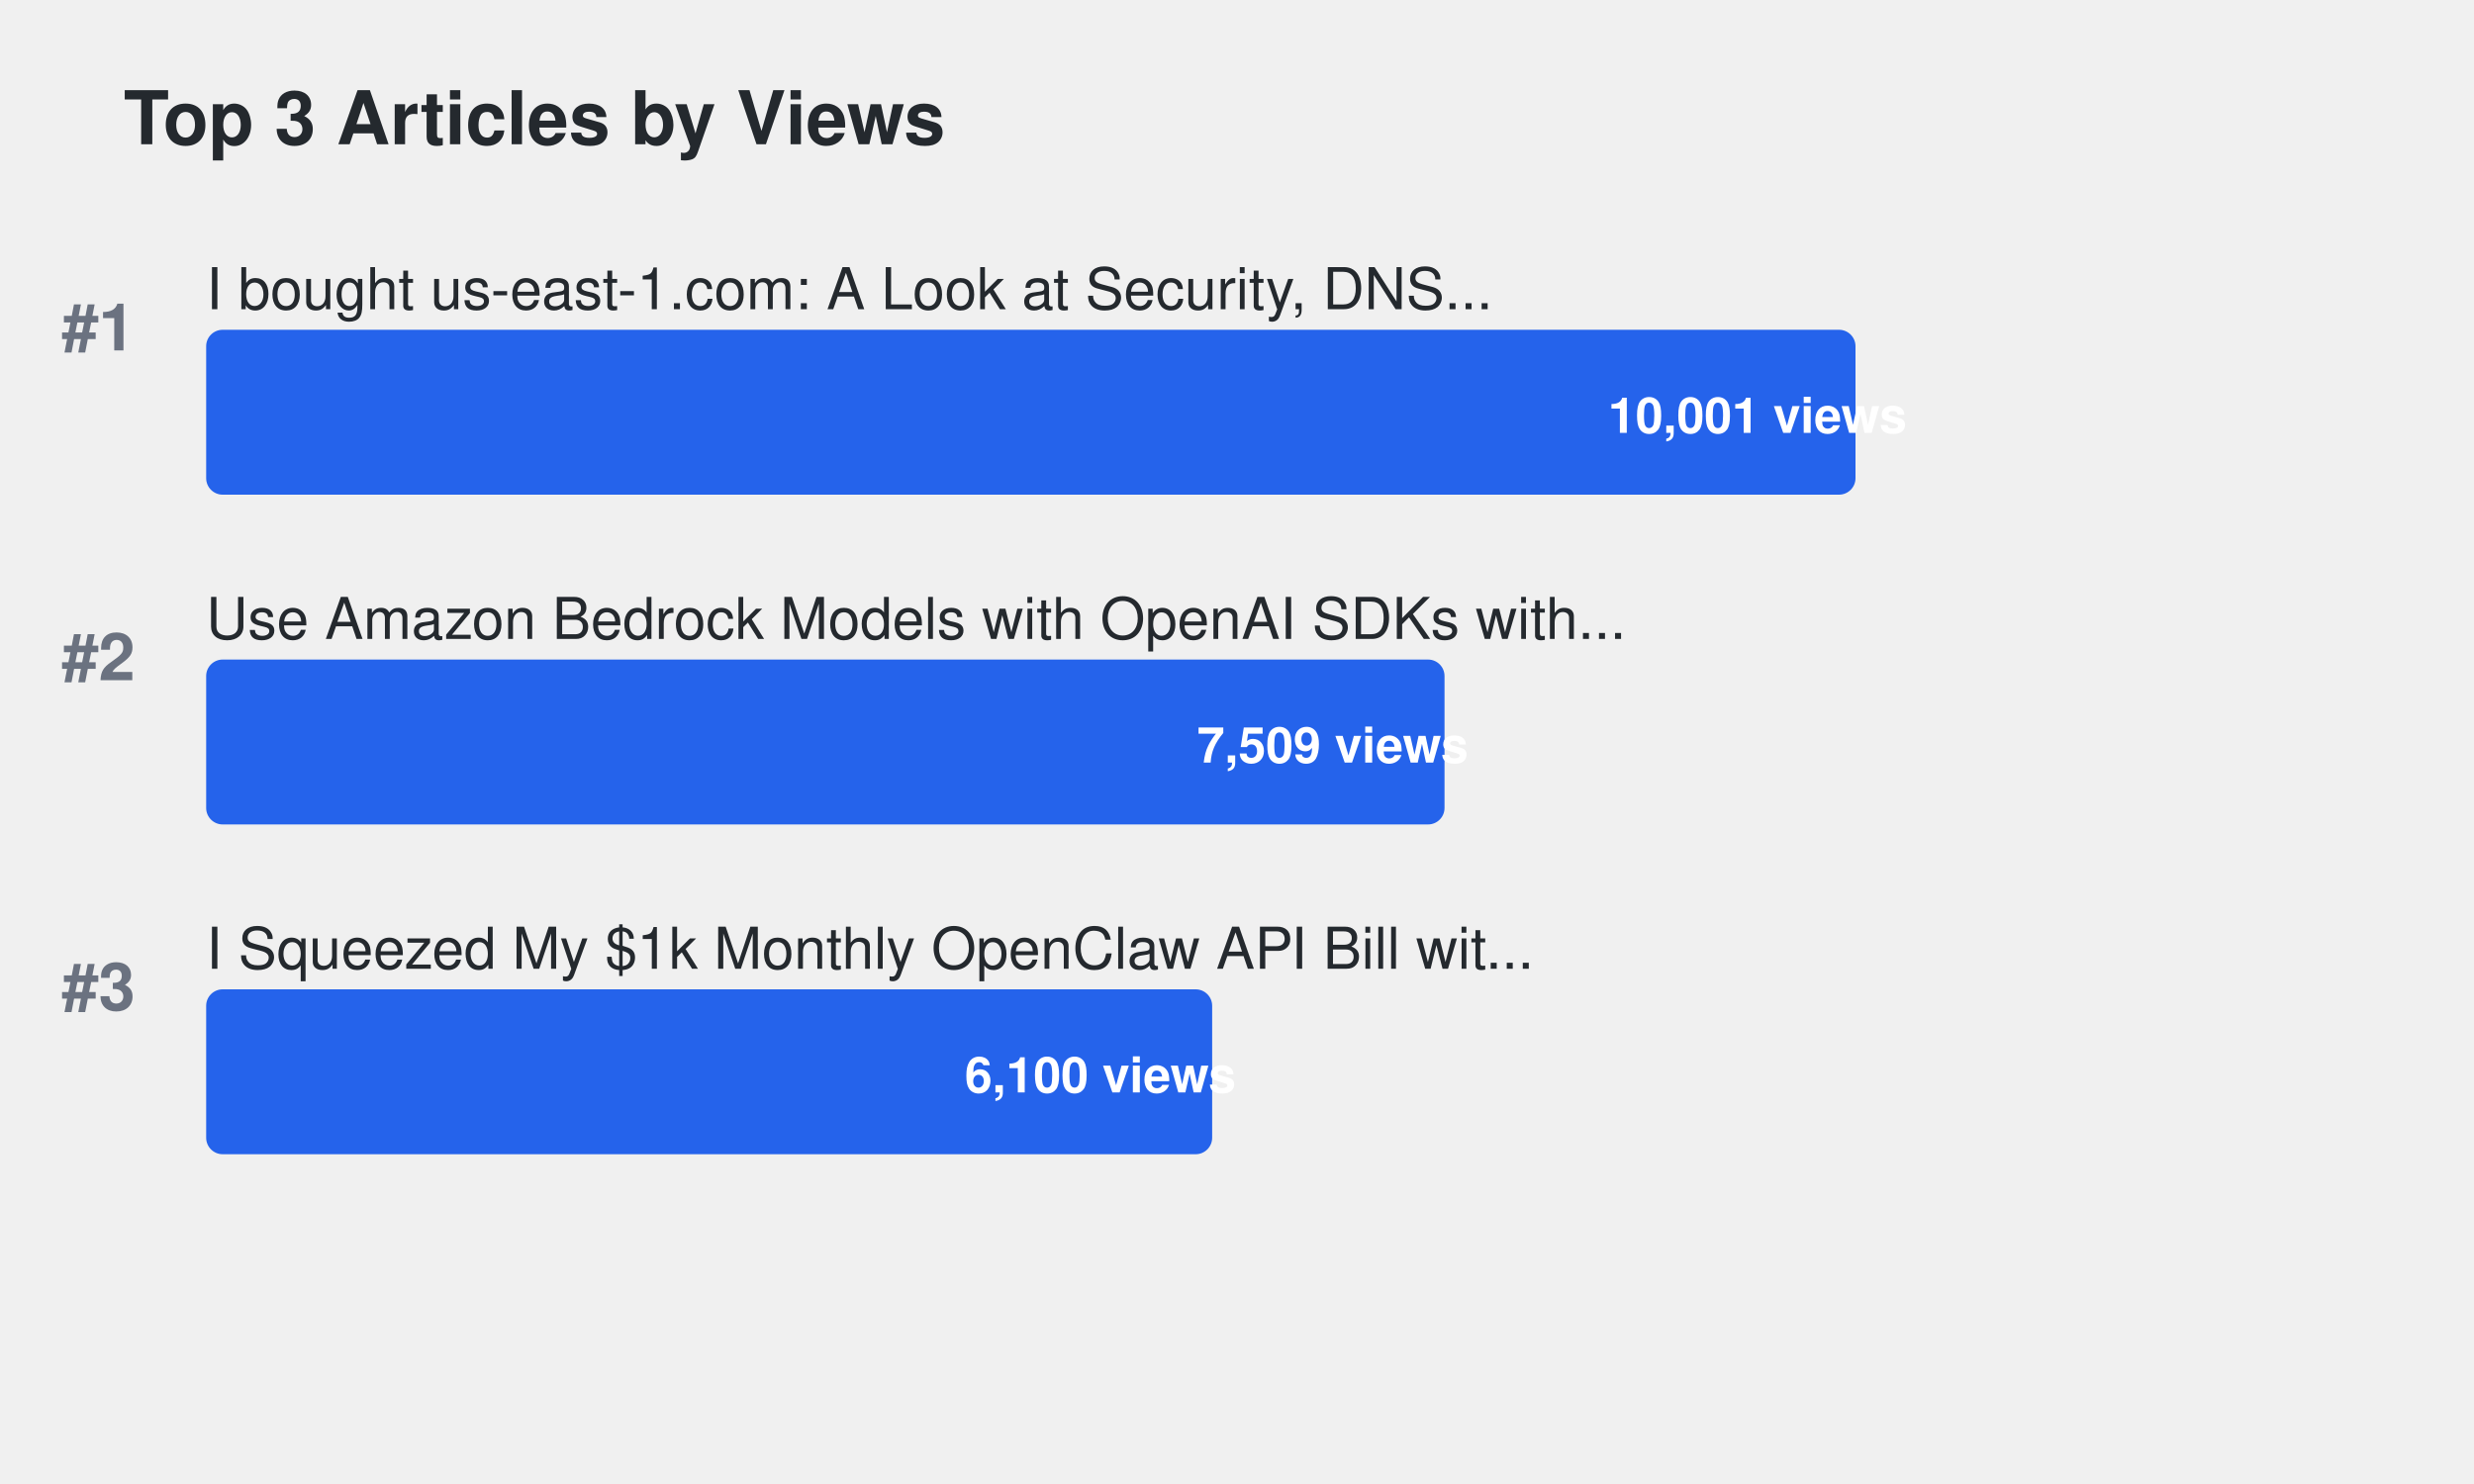
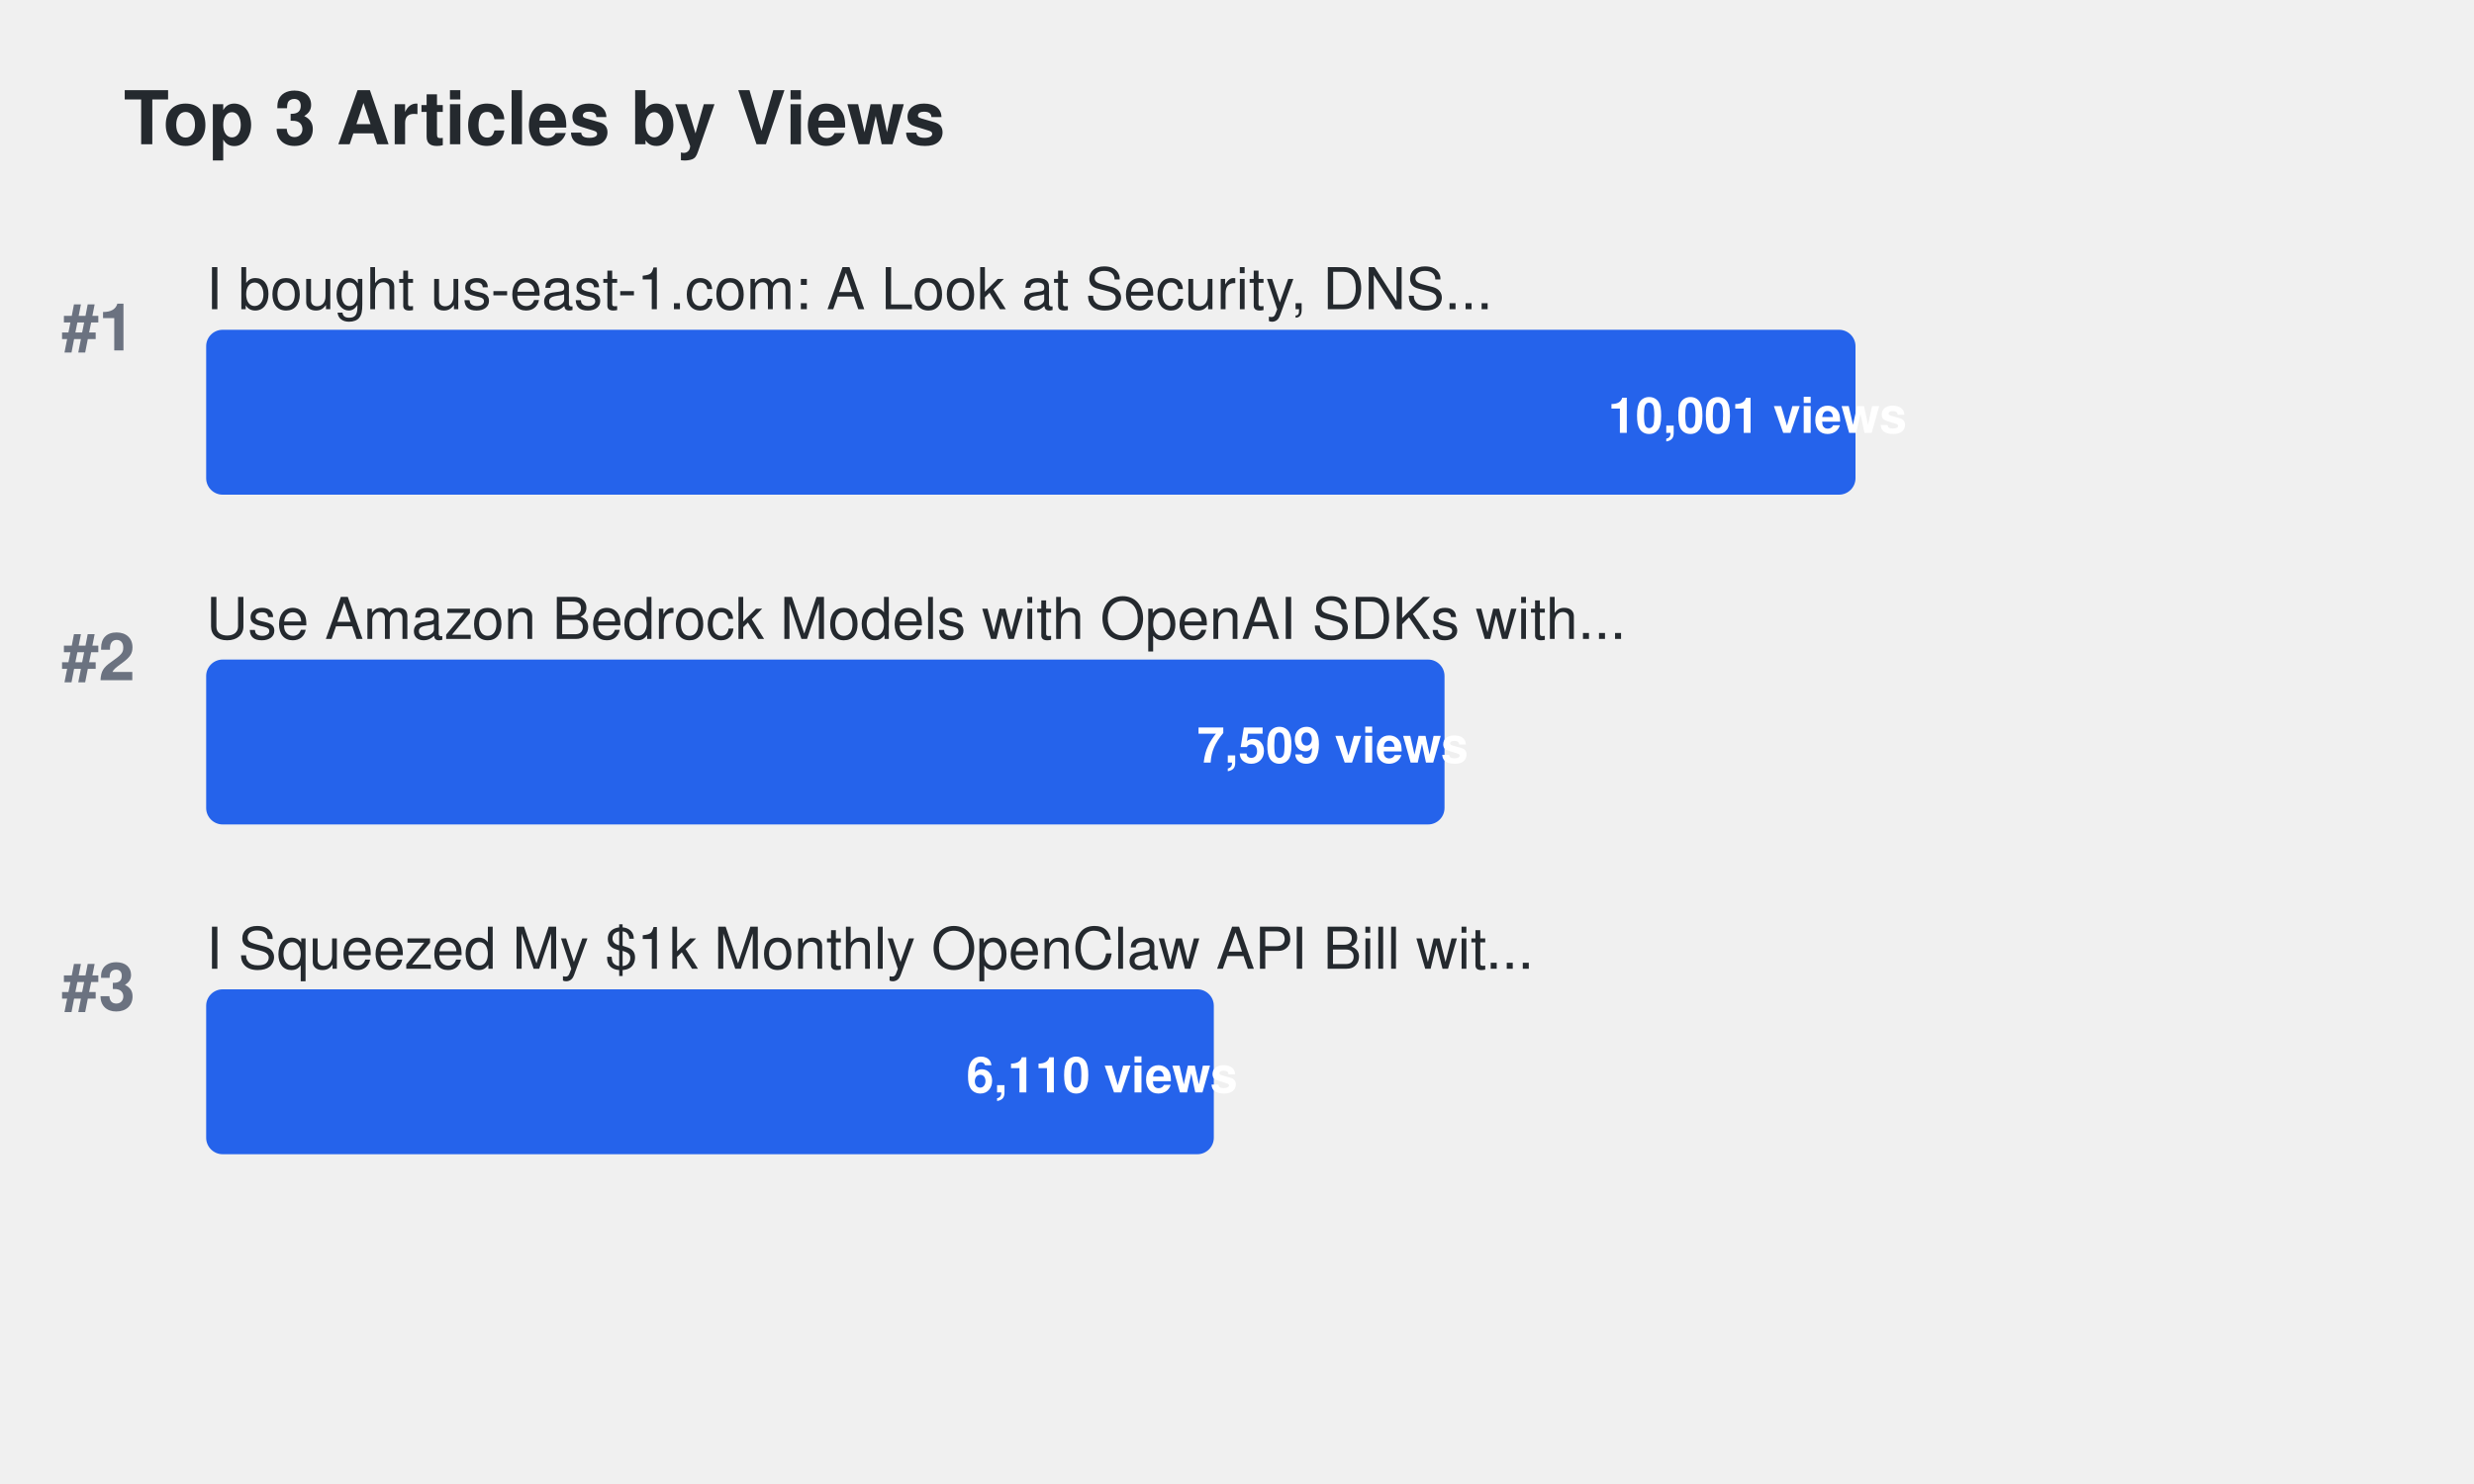
<svg xmlns="http://www.w3.org/2000/svg" width="600" height="360">
  <defs>
    <style>
.title { font-family: -apple-system, BlinkMacSystemFont, "Segoe UI", Helvetica, Arial, sans-serif; font-size: 18px; font-weight: 600; fill: #24292e; }
.article-title { font-family: -apple-system, BlinkMacSystemFont, "Segoe UI", Helvetica, Arial, sans-serif; font-size: 14px; font-weight: 500; fill: #24292e; }
.metric-value { font-family: -apple-system, BlinkMacSystemFont, "Segoe UI", Helvetica, Arial, sans-serif; font-size: 12px; font-weight: 600; fill: #ffffff; }
.rank { font-family: -apple-system, BlinkMacSystemFont, "Segoe UI", Helvetica, Arial, sans-serif; font-size: 16px; font-weight: 700; fill: #6b7280; }
.bar { rx: 4; ry: 4; }
.bar:hover { opacity: 0.8; cursor: pointer; }
a { text-decoration: none; }
a:hover .article-title { fill: #0969da; text-decoration: underline; }
a:hover .bar { opacity: 0.9; }
</style>
  </defs>
  <text x="30" y="35" class="title">Top 3 Articles by Views</text>
  <text x="15" y="85" class="rank">#1</text>
  <a href="https://dev.to/aws-builders/i-bought-us-east-1com-a-look-at-security-dns-traffic-and-protecting-aws-users-15ng" target="_blank">
    <text x="50" y="75" class="article-title">I bought us-east-1.com: A Look at Security, DNS...</text>
    <rect x="50" y="80" width="400.0" height="40" fill="#2563eb" class="bar">
</rect>
    <text x="390.0" y="105" class="metric-value" fill="#ffffff">10,001 views</text>
  </a>
  <text x="15" y="165" class="rank">#2</text>
  <a href="https://dev.to/aws-builders/use-amazon-bedrock-models-via-an-openai-api-compatible-serverless-endpoint-now-without-fixed-cost-5hf5" target="_blank">
    <text x="50" y="155" class="article-title">Use Amazon Bedrock Models with OpenAI SDKs with...</text>
    <rect x="50" y="160" width="300.33" height="40" fill="#2563eb" class="bar">
</rect>
    <text x="290.33" y="185" class="metric-value" fill="#ffffff">7,509 views</text>
  </a>
  <text x="15" y="245" class="rank">#3</text>
  <a href="https://dev.to/aws-builders/i-squeezed-my-1k-monthly-openclaw-api-bill-with-20month-in-aws-credits-heres-the-exact-setup-3gj4" target="_blank">
    <text x="50" y="235" class="article-title">I Squeezed My $1k Monthly OpenClaw API Bill wit...</text>
-     <rect x="50" y="240" width="243.976" height="40" fill="#2563eb" class="bar">
+     <rect x="50" y="240" width="244.376" height="40" fill="#2563eb" class="bar">
</rect>
-     <text x="233.976" y="265" class="metric-value" fill="#ffffff">6,100 views</text>
+     <text x="234.376" y="265" class="metric-value" fill="#ffffff">6,110 views</text>
  </a>
</svg>
